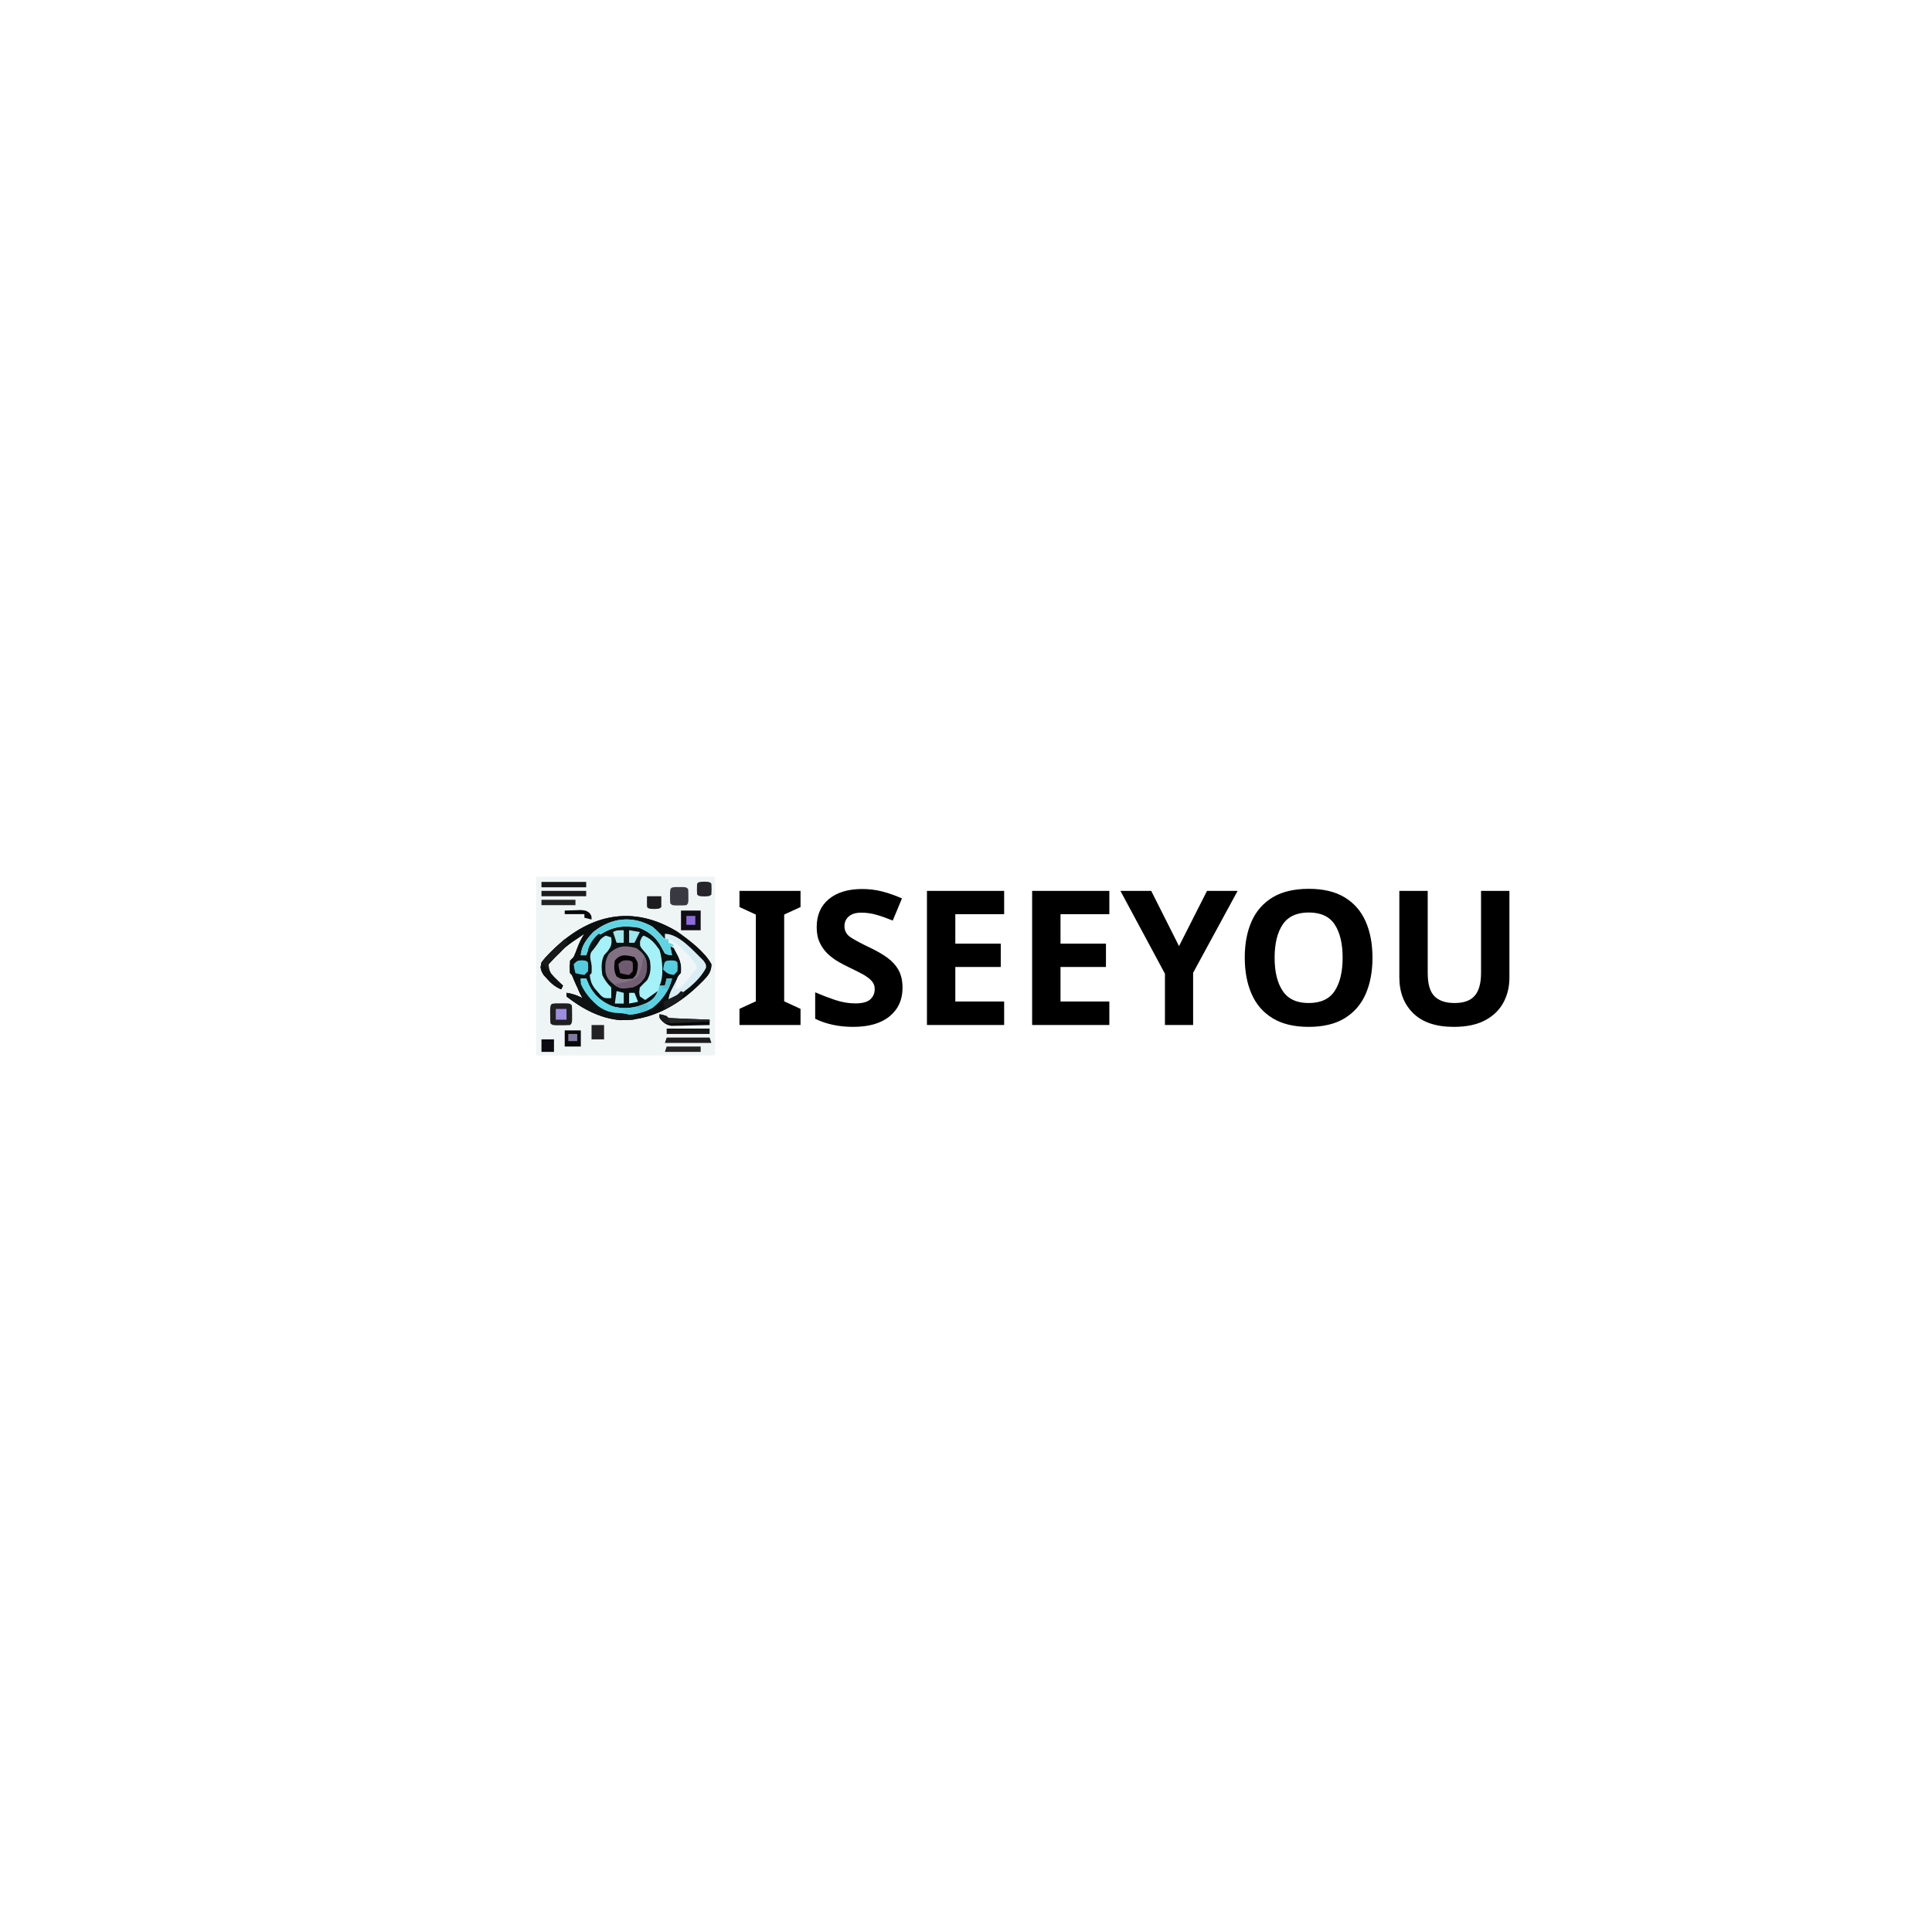
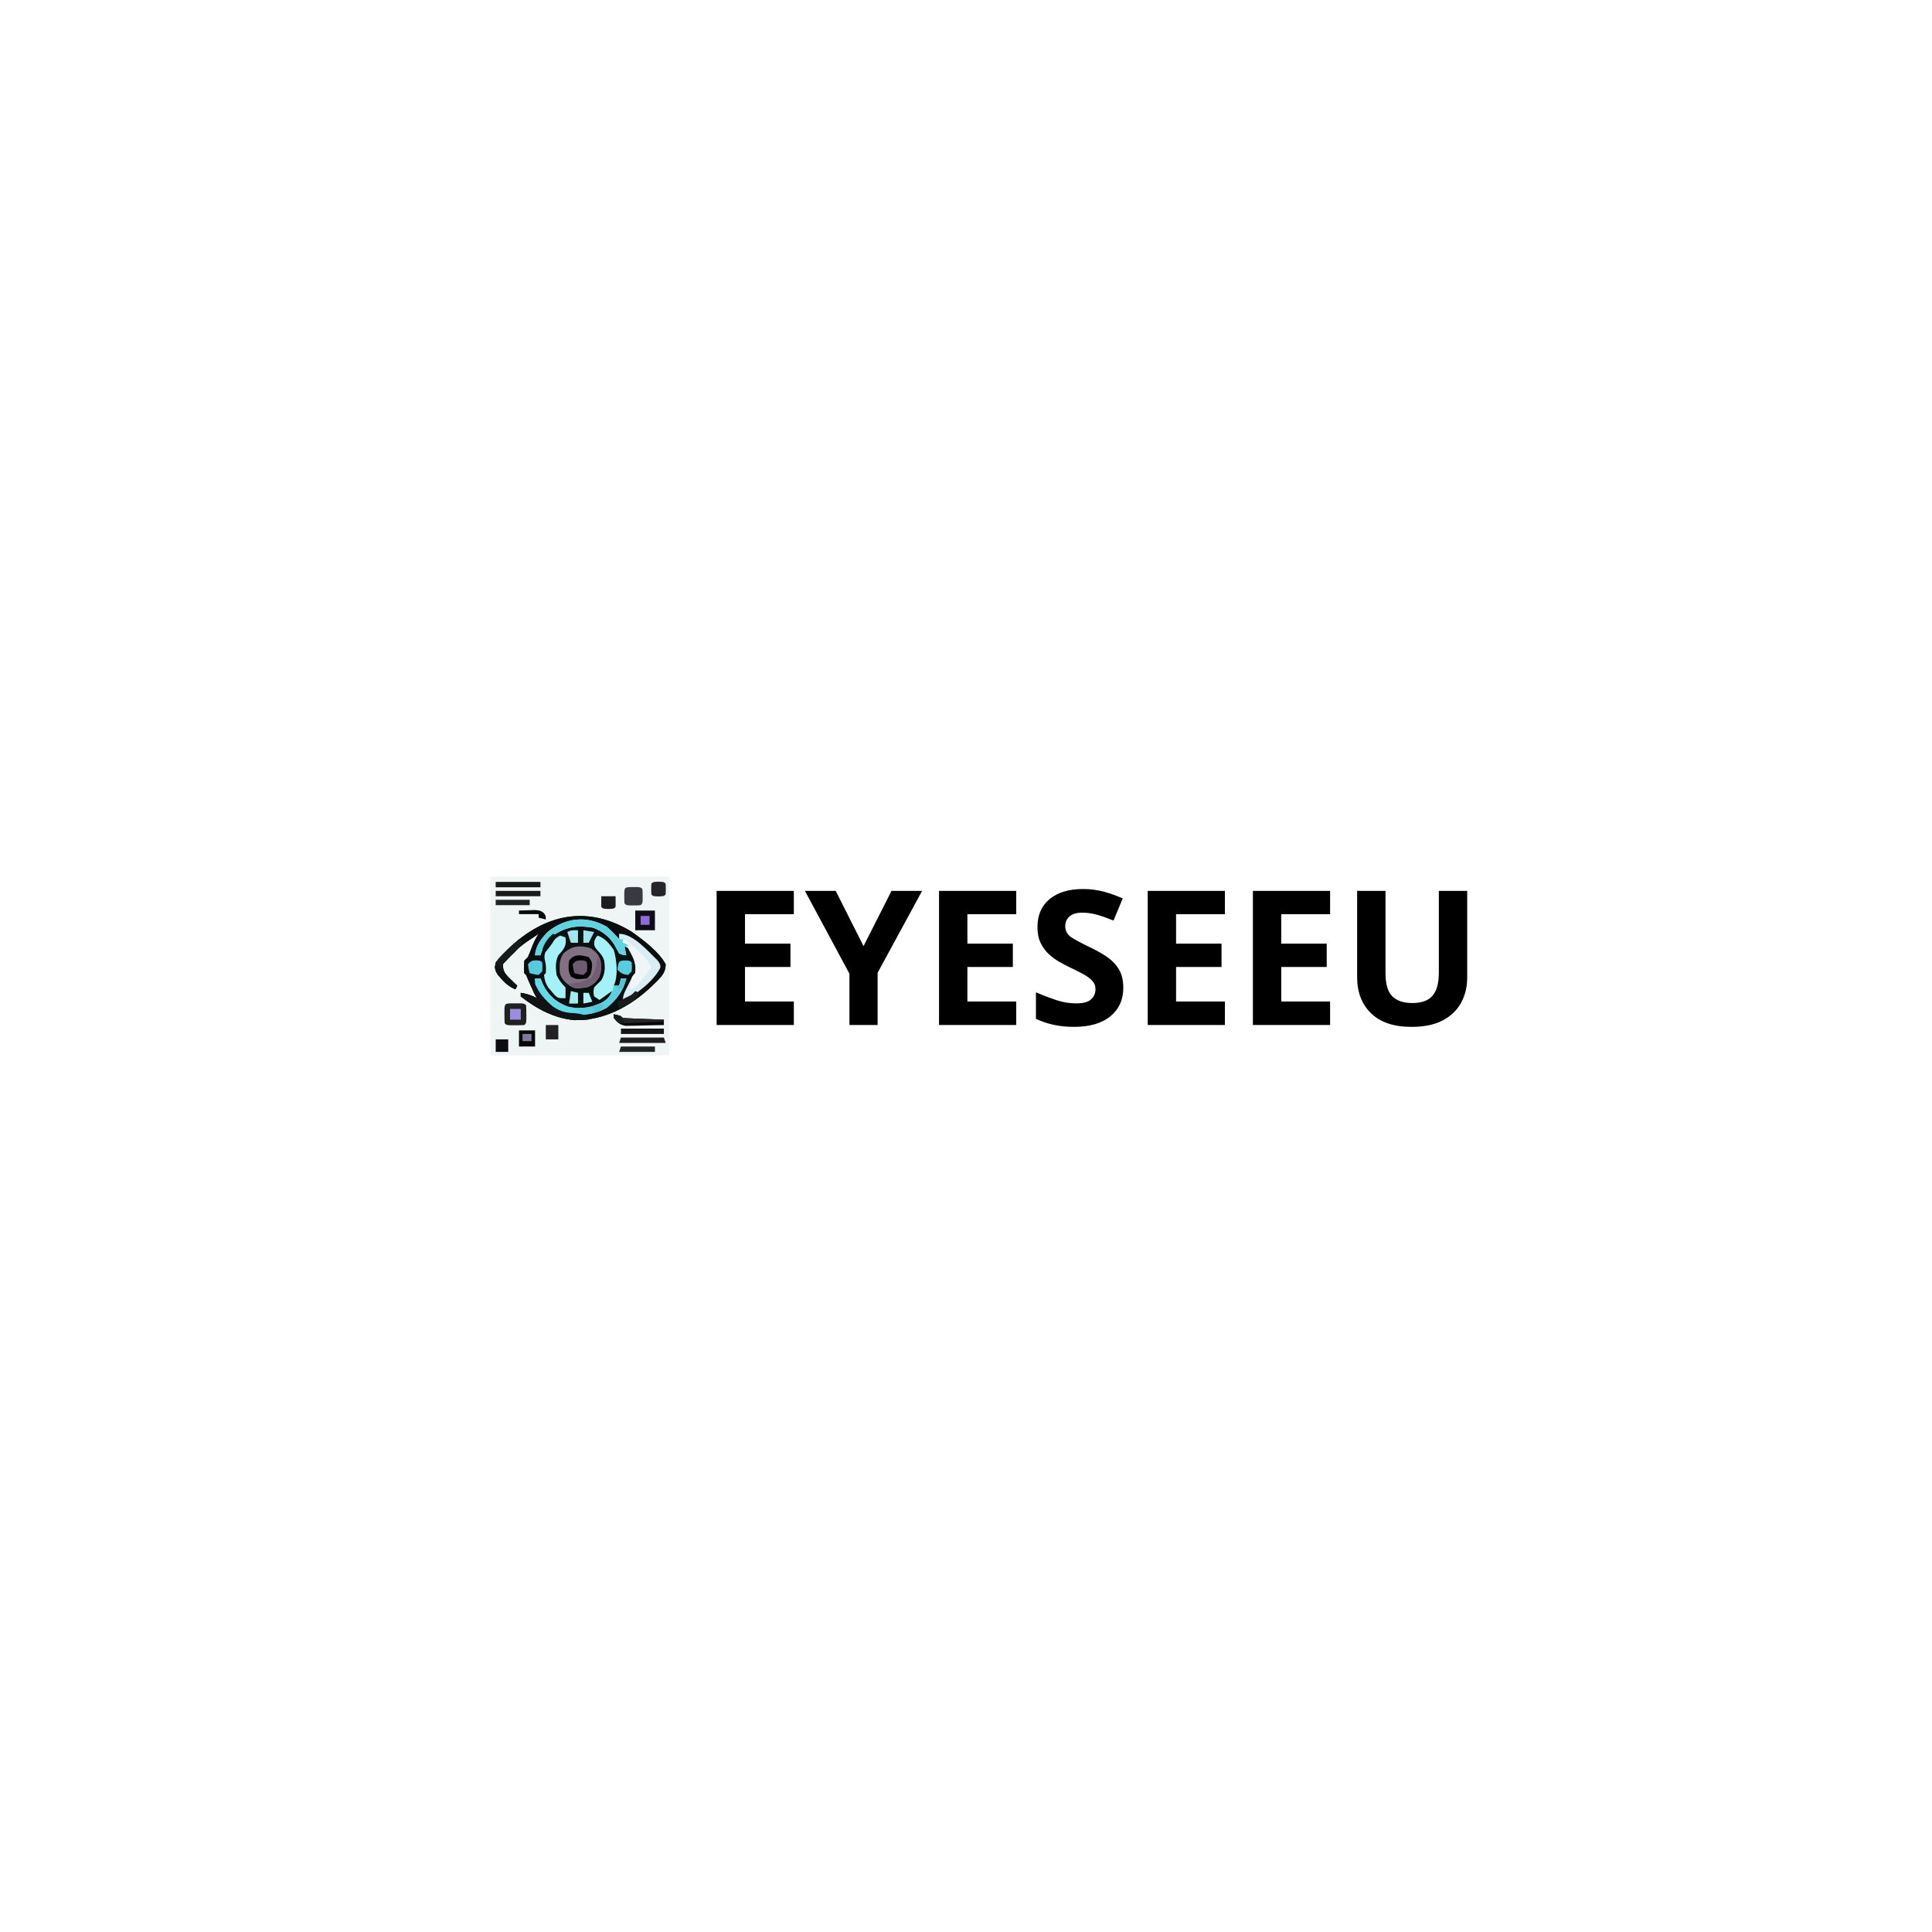
<svg xmlns="http://www.w3.org/2000/svg" version="1.1" width="1080" height="1080" viewBox="0 0 1080 1080" xml:space="preserve">
  <defs>
</defs>
-   <rect x="0" y="0" width="100%" height="100%" fill="transparent" />
-   <g transform="matrix(1 0 0 1 540 540)" id="11409b93-b635-4a99-9dd2-54150dfc3184">
- </g>
-   <g transform="matrix(1 0 0 1 540 540)" id="8a5044cb-c955-480e-bfc9-828836f46c54">
+   <g transform="matrix(1 0 0 1 540 540)" id="189bc782-c609-43cb-8359-4fcd6971e741">
    <rect style="stroke: none; stroke-width: 1; stroke-dasharray: none; stroke-linecap: butt; stroke-dashoffset: 0; stroke-linejoin: miter; stroke-miterlimit: 4; fill: rgb(255,255,255); fill-rule: nonzero; opacity: 1; visibility: hidden;" vector-effect="non-scaling-stroke" x="-540" y="-540" rx="0" ry="0" width="1080" height="1080" />
  </g>
-   <g transform="matrix(1 0 0 1 349.68 540)">
+   <g transform="matrix(1 0 0 1 540 540)" id="7da58360-1a41-4932-8e75-70f5f1489378">
+ </g>
+   <g transform="matrix(1 0 0 1 324.11 540)">
    <g style="" vector-effect="non-scaling-stroke">
      <g transform="matrix(1 0 0 1 0 0)">
        <path style="stroke: none; stroke-width: 1; stroke-dasharray: none; stroke-linecap: butt; stroke-dashoffset: 0; stroke-linejoin: miter; stroke-miterlimit: 4; fill: rgb(239,244,245); fill-rule: nonzero; opacity: 1;" vector-effect="non-scaling-stroke" transform=" translate(-50, -50)" d="M 0 0 C 33 0 66 0 100 0 C 100 33 100 66 100 100 C 67 100 34 100 0 100 C 0 67 0 34 0 0 Z" stroke-linecap="round" />
      </g>
      <g transform="matrix(1 0 0 1 0.33 1.16)">
        <path style="stroke: none; stroke-width: 1; stroke-dasharray: none; stroke-linecap: butt; stroke-dashoffset: 0; stroke-linejoin: miter; stroke-miterlimit: 4; fill: rgb(11,16,16); fill-rule: nonzero; opacity: 1;" vector-effect="non-scaling-stroke" transform=" translate(28.57, -20.36)" d="M 0 0 C 6.562 4.653 15.21 11.085 19.102 18.199 C 19.122 22.336 17.279 24.548 14.459 27.449 C 13.949 27.944 13.439 28.439 12.914 28.949 C 12.383 29.47 11.852 29.991 11.305 30.527 C -0.527 41.752 -15.193 49.732 -31.816 49.465 C -43.24 48.48 -52.988 43.119 -61.898 36.199 C -61.898 35.539 -61.898 34.879 -61.898 34.199 C -58.535 34.76 -55.907 35.618 -52.898 37.199 C -53.164 36.68 -53.43 36.16 -53.703 35.625 C -55.608 31.864 -57.352 28.124 -58.898 24.199 C -59.393 23.704 -59.393 23.704 -59.898 23.199 C -60.086 19.762 -60.086 19.762 -59.898 16.199 C -59.238 15.539 -58.578 14.879 -57.898 14.199 C -57.184 12.573 -56.523 10.924 -55.898 9.262 C -54.754 6.225 -53.714 3.922 -51.898 1.199 C -62.975 8.544 -62.975 8.544 -71.898 18.199 C -71.845 21.35 -71.245 22.77 -69.27 25.219 C -68.631 25.81 -67.993 26.402 -67.336 27.012 C -66.375 27.919 -66.375 27.919 -65.395 28.844 C -64.901 29.291 -64.407 29.738 -63.898 30.199 C -64.228 30.859 -64.558 31.519 -64.898 32.199 C -68.2 30.775 -70.256 29.06 -72.648 26.387 C -73.262 25.72 -73.876 25.054 -74.508 24.367 C -76.292 21.585 -76.584 20.449 -75.898 17.199 C -74.087 14.876 -72.38 12.969 -70.273 10.949 C -69.691 10.381 -69.108 9.814 -68.508 9.229 C -48.14 -10.027 -24.555 -14.934 0 0 Z" stroke-linecap="round" />
      </g>
      <g transform="matrix(1 0 0 1 0.33 1.16)">
        <path style="stroke: none; stroke-width: 1; stroke-dasharray: none; stroke-linecap: butt; stroke-dashoffset: 0; stroke-linejoin: miter; stroke-miterlimit: 4; fill: rgb(10,14,14); fill-rule: nonzero; opacity: 1;" vector-effect="non-scaling-stroke" transform=" translate(28.57, -20.36)" d="M 0 0 C 6.562 4.653 15.21 11.085 19.102 18.199 C 19.122 22.336 17.279 24.548 14.459 27.449 C 13.949 27.944 13.439 28.439 12.914 28.949 C 12.383 29.47 11.852 29.991 11.305 30.527 C -0.527 41.752 -15.193 49.732 -31.816 49.465 C -43.24 48.48 -52.988 43.119 -61.898 36.199 C -61.898 35.539 -61.898 34.879 -61.898 34.199 C -58.535 34.76 -55.907 35.618 -52.898 37.199 C -53.164 36.68 -53.43 36.16 -53.703 35.625 C -55.608 31.864 -57.352 28.124 -58.898 24.199 C -59.393 23.704 -59.393 23.704 -59.898 23.199 C -60.086 19.762 -60.086 19.762 -59.898 16.199 C -59.238 15.539 -58.578 14.879 -57.898 14.199 C -57.184 12.573 -56.523 10.924 -55.898 9.262 C -54.754 6.225 -53.714 3.922 -51.898 1.199 C -62.975 8.544 -62.975 8.544 -71.898 18.199 C -71.845 21.35 -71.245 22.77 -69.27 25.219 C -68.631 25.81 -67.993 26.402 -67.336 27.012 C -66.375 27.919 -66.375 27.919 -65.395 28.844 C -64.901 29.291 -64.407 29.738 -63.898 30.199 C -64.228 30.859 -64.558 31.519 -64.898 32.199 C -68.2 30.775 -70.256 29.06 -72.648 26.387 C -73.262 25.72 -73.876 25.054 -74.508 24.367 C -76.292 21.585 -76.584 20.449 -75.898 17.199 C -74.087 14.876 -72.38 12.969 -70.273 10.949 C -69.691 10.381 -69.108 9.814 -68.508 9.229 C -48.14 -10.027 -24.555 -14.934 0 0 Z M -48.562 2.059 C -51.375 5.604 -53.607 8.532 -53.898 13.199 C -52.908 13.199 -51.918 13.199 -50.898 13.199 C -50.656 12.657 -50.414 12.114 -50.164 11.555 C -46.835 4.449 -46.835 4.449 -42.898 2.199 C -44.138 4.781 -45.429 6.958 -47.086 9.324 C -49.428 13.302 -48.91 16.535 -48.16 20.965 C -47.898 23.199 -47.898 23.199 -48.898 26.199 C -46.931 31.408 -43.886 34.478 -39.898 38.199 C -38.413 37.704 -38.413 37.704 -36.898 37.199 C -36.54 33.343 -36.564 31.674 -38.836 28.449 C -39.857 27.335 -39.857 27.335 -40.898 26.199 C -42.253 23.49 -41.963 21.19 -41.898 18.199 C -41.668 18.802 -41.437 19.406 -41.199 20.027 C -38.477 26.771 -38.477 26.771 -32.898 31.199 C -27.863 31.839 -25.891 31.731 -21.398 29.324 C -20.573 28.623 -19.748 27.922 -18.898 27.199 C -18.898 26.539 -18.898 25.879 -18.898 25.199 C -18.238 25.199 -17.578 25.199 -16.898 25.199 C -18.648 30.074 -18.648 30.074 -20.898 31.199 C -21.149 33.615 -21.149 33.615 -20.898 36.199 C -19.908 36.859 -18.918 37.519 -17.898 38.199 C -15.588 36.549 -13.278 34.899 -10.898 33.199 C -12.457 36.939 -14.304 38.726 -17.836 40.512 C -24.097 43.01 -30.725 43.381 -37.23 41.539 C -43.307 38.855 -47.483 34.224 -50.273 28.262 C -50.48 27.581 -50.686 26.9 -50.898 26.199 C -51.888 26.199 -52.878 26.199 -53.898 26.199 C -53.085 33.113 -48.973 37.658 -43.738 41.875 C -37.428 46.417 -31.422 46.962 -23.898 46.199 C -17.365 44.955 -12.267 42.251 -7.898 37.199 C -4.3 32.085 -4.3 32.085 -2.898 26.199 C -3.888 26.199 -4.878 26.199 -5.898 26.199 C -6.228 27.519 -6.558 28.839 -6.898 30.199 C -7.888 30.199 -8.878 30.199 -9.898 30.199 C -9.651 28.59 -9.651 28.59 -9.398 26.949 C -8.81 23.169 -8.81 23.169 -8.898 19.199 C -7.578 20.849 -6.258 22.499 -4.898 24.199 C -2.031 23.626 -1.037 23.338 1.102 21.199 C 0.184 26.071 -2.418 30.184 -4.719 34.52 C -5.108 35.404 -5.497 36.288 -5.898 37.199 C -5.568 37.859 -5.238 38.519 -4.898 39.199 C 2.639 34.069 10.618 28.595 16.102 21.199 C 16.112 18.368 15.194 17.314 13.422 15.121 C 7.729 9.489 1.703 4.728 -4.898 0.199 C -5.558 0.529 -6.218 0.859 -6.898 1.199 C -6.898 2.189 -6.898 3.179 -6.898 4.199 C -7.482 3.511 -7.482 3.511 -8.078 2.809 C -13.493 -3.13 -19.771 -6.847 -27.961 -7.238 C -35.806 -6.367 -43.158 -3.98 -48.562 2.059 Z" stroke-linecap="round" />
      </g>
      <g transform="matrix(1 0 0 1 10.02 -3.01)">
        <path style="stroke: none; stroke-width: 1; stroke-dasharray: none; stroke-linecap: butt; stroke-dashoffset: 0; stroke-linejoin: miter; stroke-miterlimit: 4; fill: rgb(216,238,244); fill-rule: nonzero; opacity: 1;" vector-effect="non-scaling-stroke" transform=" translate(4.98, -18.99)" d="M 0 0 C 2.577 2.145 4.832 4.445 7 7 C 7 6.01 7 5.02 7 4 C 14.971 4 23.05 13.682 28.516 18.922 C 30 21 30 21 30.047 22.93 C 25.989 30.955 16.58 37.564 9 42 C 9 38.238 10.228 36.213 11.938 32.875 C 12.483 31.8 13.028 30.725 13.59 29.617 C 15 27 15 27 16 26 C 16.664 20.556 14.934 16.487 12 12 C 11.34 11.67 10.68 11.34 10 11 C 10.495 13.475 10.495 13.475 11 16 C 9.25 15.938 9.25 15.938 7 15 C 6.042 13.316 5.09 11.628 4.188 9.914 C 1.382 5.392 -2.507 2.608 -7.375 0.625 C -16.267 -0.908 -22.331 -0.122 -30 5 C -33.454 8.083 -35.573 11.59 -37 16 C -37.99 16 -38.98 16 -40 16 C -39.662 10.586 -36.581 6.829 -33 3 C -22.939 -5.106 -11.23 -6.316 0 0 Z" stroke-linecap="round" />
      </g>
-       <g transform="matrix(1 0 0 1 -6.54 10.65)">
+       <g transform="matrix(1 0 0 1 -6.55 10.65)">
        <path style="stroke: none; stroke-width: 1; stroke-dasharray: none; stroke-linecap: butt; stroke-dashoffset: 0; stroke-linejoin: miter; stroke-miterlimit: 4; fill: rgb(9,14,15); fill-rule: nonzero; opacity: 1;" vector-effect="non-scaling-stroke" transform=" translate(-15.45, -13.65)" d="M 0 0 C 1.75 1.438 1.75 1.438 3 4 C 3.111 5.415 3.191 6.832 3.25 8.25 C 3.63 13.34 5.906 15.922 9.309 19.566 C 10.885 21.216 10.885 21.216 13 21 C 13.359 17.144 13.334 15.475 11.062 12.25 C 10.382 11.508 9.701 10.765 9 10 C 7.646 7.291 7.935 4.991 8 2 C 8.66 1.67 9.32 1.34 10 1 C 10.159 1.603 10.317 2.207 10.48 2.828 C 11.603 6.674 12.56 9.484 15.188 12.562 C 18.924 14.472 21.883 14.701 26 14 C 29.253 12.482 31.599 10.654 34 8 C 34.495 9.485 34.495 9.485 35 11 C 33.688 13.188 33.688 13.188 32 15 C 31.34 15 30.68 15 30 15 C 30.66 16.98 31.32 18.96 32 21 C 32.763 20.526 33.526 20.051 34.312 19.562 C 37 18 37 18 40 17 C 39.631 19.622 39.328 20.727 37.258 22.449 C 36.554 22.858 35.85 23.266 35.125 23.688 C 34.426 24.104 33.728 24.52 33.008 24.949 C 27.191 27.994 19.969 28.049 13.68 26.387 C 8.324 24.003 4.154 19.91 1 15 C 0.309 12.246 0.309 12.246 0 10 C -1.32 10 -2.64 10 -4 10 C -4.33 10.99 -4.66 11.98 -5 13 C -5.289 12.381 -5.577 11.762 -5.875 11.125 C -6.937 8.867 -6.937 8.867 -9 7 C -9.125 4.375 -9.125 4.375 -9 2 C -5.896 0.161 -3.606 -0.555 0 0 Z" stroke-linecap="round" />
      </g>
      <g transform="matrix(1 0 0 1 0.5 5.18)">
        <path style="stroke: none; stroke-width: 1; stroke-dasharray: none; stroke-linecap: butt; stroke-dashoffset: 0; stroke-linejoin: miter; stroke-miterlimit: 4; fill: rgb(165,241,248); fill-rule: nonzero; opacity: 1;" vector-effect="non-scaling-stroke" transform=" translate(9.5, -22.18)" d="M 0 0 C 4.233 1.568 6.426 4.383 9 8 C 10.66 13.364 11.564 22.872 9 28 C 9.99 28 10.98 28 12 28 C 12.33 26.68 12.66 25.36 13 24 C 13.99 24 14.98 24 16 24 C 14.285 30.861 10.506 35.974 5.062 40.375 C -1.698 43.962 -8.441 44.988 -16 44 C -24.148 41.45 -29.948 36.291 -34.188 28.941 C -35 27 -35 27 -35 24 C -34.01 24 -33.02 24 -32 24 C -31.484 25.196 -30.969 26.392 -30.438 27.625 C -27.768 32.964 -24.011 36.554 -18.633 39.137 C -11.798 41.378 -4.837 40.798 1.625 37.75 C 5.031 35.964 6.571 34.595 8 31 C 5.69 32.65 3.38 34.3 1 36 C 0.01 35.34 -0.98 34.68 -2 34 C -2.438 31.625 -2.438 31.625 -2 29 C -0.71 27.624 0.627 26.292 2 25 C 4.149 21.316 4.254 18.196 3.629 13.984 C 2.913 11.725 1.976 10.543 0.375 8.812 C -2 6 -2 6 -1.875 3.188 C -1 1 -1 1 0 0 Z" stroke-linecap="round" />
      </g>
-       <g transform="matrix(1 0 0 1 0.35 0.78)">
+       <g transform="matrix(1 0 0 1 0.36 0.79)">
        <path style="stroke: none; stroke-width: 1; stroke-dasharray: none; stroke-linecap: butt; stroke-dashoffset: 0; stroke-linejoin: miter; stroke-miterlimit: 4; fill: rgb(130,113,130); fill-rule: nonzero; opacity: 1;" vector-effect="non-scaling-stroke" transform=" translate(5.64, -10.79)" d="M 0 0 C 2.942 2.023 4.498 3.475 5.625 6.898 C 6.295 10.541 6.08 12.763 4.875 16.312 C 2.739 19.375 1.466 20.614 -2 22 C -8.567 22.834 -8.567 22.834 -11.812 20.945 C -14.677 18.618 -16.79 16.754 -17.238 13.012 C -17.368 8.949 -17.374 6.628 -15.25 3.062 C -10.382 -1.4 -6.258 -1.696 0 0 Z" stroke-linecap="round" />
      </g>
      <g transform="matrix(1 0 0 1 -13.92 0.5)">
        <path style="stroke: none; stroke-width: 1; stroke-dasharray: none; stroke-linecap: butt; stroke-dashoffset: 0; stroke-linejoin: miter; stroke-miterlimit: 4; fill: rgb(165,241,248); fill-rule: nonzero; opacity: 1;" vector-effect="non-scaling-stroke" transform=" translate(2.92, -17.5)" d="M 0 0 C 0.99 0.33 1.98 0.66 3 1 C 3.403 4.528 3.185 5.743 1.062 8.688 C 0.382 9.451 -0.299 10.214 -1 11 C -2.732 14.464 -2.483 18.212 -2 22 C -0.767 24.713 0.881 26.881 3 29 C 3.041 31 3.043 33 3 35 C -1 35 -1 35 -2.887 33.426 C -3.481 32.728 -4.075 32.031 -4.688 31.312 C -5.289 30.628 -5.891 29.944 -6.512 29.238 C -8.153 26.771 -8.705 24.935 -9 22 C -8.67 21.67 -8.34 21.34 -8 21 C -7.814 16.967 -7.814 16.967 -8.645 13.055 C -9.242 9.604 -7.272 7.62 -5.402 4.844 C -3.794 2.729 -2.393 1.197 0 0 Z" stroke-linecap="round" />
      </g>
-       <g transform="matrix(1 0 0 1 1 -16.02)">
+       <g transform="matrix(1 0 0 1 1 -16.01)">
        <path style="stroke: none; stroke-width: 1; stroke-dasharray: none; stroke-linecap: butt; stroke-dashoffset: 0; stroke-linejoin: miter; stroke-miterlimit: 4; fill: rgb(97,212,226); fill-rule: nonzero; opacity: 1;" vector-effect="non-scaling-stroke" transform=" translate(14, -5.99)" d="M 0 0 C 2.05 1.763 3.847 3.575 5.625 5.609 C 6.306 6.298 6.306 6.298 7 7 C 7.66 7 8.32 7 9 7 C 10.625 9 10.625 9 12 11 C 11.34 11 10.68 11 10 11 C 10.495 13.475 10.495 13.475 11 16 C 9.25 15.938 9.25 15.938 7 15 C 6.042 13.316 5.09 11.628 4.188 9.914 C 1.382 5.392 -2.507 2.608 -7.375 0.625 C -16.267 -0.908 -22.331 -0.122 -30 5 C -33.454 8.083 -35.573 11.59 -37 16 C -37.99 16 -38.98 16 -40 16 C -39.662 10.586 -36.581 6.829 -33 3 C -22.949 -5.098 -11.219 -6.33 0 0 Z" stroke-linecap="round" />
      </g>
      <g transform="matrix(1 0 0 1 0.5 17.18)">
        <path style="stroke: none; stroke-width: 1; stroke-dasharray: none; stroke-linecap: butt; stroke-dashoffset: 0; stroke-linejoin: miter; stroke-miterlimit: 4; fill: rgb(91,208,226); fill-rule: nonzero; opacity: 1;" vector-effect="non-scaling-stroke" transform=" translate(-25.5, -10.18)" d="M 0 0 C 0.99 0 1.98 0 3 0 C 3.516 1.196 4.031 2.393 4.562 3.625 C 7.232 8.964 10.989 12.554 16.367 15.137 C 23.101 17.345 30.129 16.805 36.562 13.938 C 39.839 12.107 41.615 10.643 43.125 7.188 C 43.414 6.136 43.703 5.084 44 4 C 44.99 4 45.98 4 47 4 C 47.33 2.68 47.66 1.36 48 0 C 48.99 0 49.98 0 51 0 C 49.285 6.861 45.506 11.974 40.062 16.375 C 33.302 19.962 26.559 20.988 19 20 C 10.852 17.45 5.052 12.291 0.812 4.941 C 0 3 0 3 0 0 Z" stroke-linecap="round" />
      </g>
      <g transform="matrix(1 0 0 1 -14 18.57)">
        <path style="stroke: none; stroke-width: 1; stroke-dasharray: none; stroke-linecap: butt; stroke-dashoffset: 0; stroke-linejoin: miter; stroke-miterlimit: 4; fill: rgb(15,19,19); fill-rule: nonzero; opacity: 1;" vector-effect="non-scaling-stroke" transform=" translate(-12, -11.57)" d="M 0 0 C 1.065 1.597 2.118 3.205 3.078 4.867 C 7.302 12.104 11.887 16.202 20 19 C 21.413 19.198 22.83 19.365 24.25 19.5 C 28.135 20.018 28.62 20.238 31 23 C 16.344 24.057 4.386 18.843 -7 10 C -7 9.34 -7 8.68 -7 8 C -3.656 8.557 -0.967 9.352 2 11 C 1.484 10.113 0.969 9.226 0.438 8.312 C -1.087 4.8 -1.149 3.553 0 0 Z" stroke-linecap="round" />
      </g>
-       <g transform="matrix(1 0 0 1 0.28 0.69)">
+       <g transform="matrix(1 0 0 1 0.28 0.68)">
        <path style="stroke: none; stroke-width: 1; stroke-dasharray: none; stroke-linecap: butt; stroke-dashoffset: 0; stroke-linejoin: miter; stroke-miterlimit: 4; fill: rgb(4,3,4); fill-rule: nonzero; opacity: 1;" vector-effect="non-scaling-stroke" transform=" translate(4.72, -5.68)" d="M 0 0 C 2 3 2 3 1.75 6.562 C 1 10 1 10 -1 12 C -7.005 12.546 -7.005 12.546 -9.938 10.938 C -11.633 7.845 -11.431 5.445 -11 2 C -7.89 -1.981 -4.562 -1.183 0 0 Z" stroke-linecap="round" />
      </g>
      <g transform="matrix(1 0 0 1 -36 27)">
        <path style="stroke: none; stroke-width: 1; stroke-dasharray: none; stroke-linecap: butt; stroke-dashoffset: 0; stroke-linejoin: miter; stroke-miterlimit: 4; fill: rgb(32,32,33); fill-rule: nonzero; opacity: 1;" vector-effect="non-scaling-stroke" transform=" translate(-2.75, -6.13)" d="M 0 0 C 0.907 0.003 1.815 0.005 2.75 0.008 C 4.111 0.004 4.111 0.004 5.5 0 C 7.75 0.133 7.75 0.133 8.75 1.133 C 8.848 2.797 8.88 4.466 8.875 6.133 C 8.878 7.04 8.88 7.948 8.883 8.883 C 8.75 11.133 8.75 11.133 7.75 12.133 C 6.086 12.231 4.417 12.263 2.75 12.258 C 1.389 12.262 1.389 12.262 0 12.266 C -2.25 12.133 -2.25 12.133 -3.25 11.133 C -3.348 9.469 -3.38 7.8 -3.375 6.133 C -3.378 5.225 -3.38 4.318 -3.383 3.383 C -3.203 0.345 -3.038 0.179 0 0 Z" stroke-linecap="round" />
      </g>
      <g transform="matrix(1 0 0 1 32 -1)">
        <path style="stroke: none; stroke-width: 1; stroke-dasharray: none; stroke-linecap: butt; stroke-dashoffset: 0; stroke-linejoin: miter; stroke-miterlimit: 4; fill: rgb(240,246,248); fill-rule: nonzero; opacity: 1;" vector-effect="non-scaling-stroke" transform=" translate(-8, -14)" d="M 0 0 C 3.802 1.574 6.243 3.976 9.125 6.875 C 9.994 7.739 10.863 8.602 11.758 9.492 C 13.685 11.648 14.905 13.355 16 16 C 14.571 17.819 13.131 19.63 11.688 21.438 C 10.887 22.447 10.086 23.456 9.262 24.496 C 7 27 7 27 4 28 C 4.75 21.25 4.75 21.25 7 19 C 7.708 14.044 6.225 10.945 3.875 6.734 C 3 5 3 5 3 3 C 2.01 2.67 1.02 2.34 0 2 C 0 1.34 0 0.68 0 0 Z" stroke-linecap="round" />
      </g>
      <g transform="matrix(1 0 0 1 36.5 -25.5)">
        <path style="stroke: none; stroke-width: 1; stroke-dasharray: none; stroke-linecap: butt; stroke-dashoffset: 0; stroke-linejoin: miter; stroke-miterlimit: 4; fill: rgb(15,13,22); fill-rule: nonzero; opacity: 1;" vector-effect="non-scaling-stroke" transform=" translate(-5.5, -5.5)" d="M 0 0 C 3.63 0 7.26 0 11 0 C 11 3.63 11 7.26 11 11 C 7.37 11 3.74 11 0 11 C 0 7.37 0 3.74 0 0 Z" stroke-linecap="round" />
      </g>
-       <g transform="matrix(1 0 0 1 -39.81 -1)">
+       <g transform="matrix(1 0 0 1 -39.8 -1)">
        <path style="stroke: none; stroke-width: 1; stroke-dasharray: none; stroke-linecap: butt; stroke-dashoffset: 0; stroke-linejoin: miter; stroke-miterlimit: 4; fill: rgb(25,26,26); fill-rule: nonzero; opacity: 1;" vector-effect="non-scaling-stroke" transform=" translate(5.8, -14)" d="M 0 0 C 0.66 0.33 1.32 0.66 2 1 C 0.082 5.674 -3.503 8.379 -7.199 11.684 C -9.262 13.846 -9.262 13.846 -8.992 16.547 C -7.866 19.33 -6.631 20.779 -4.438 22.812 C -3.797 23.417 -3.156 24.022 -2.496 24.645 C -2.002 25.092 -1.509 25.539 -1 26 C -1.33 26.66 -1.66 27.32 -2 28 C -5.301 26.576 -7.358 24.861 -9.75 22.188 C -10.364 21.521 -10.977 20.855 -11.609 20.168 C -13 18 -13 18 -13.609 15.664 C -12.632 11.393 -9.631 9.107 -6.5 6.188 C -5.57 5.291 -5.57 5.291 -4.621 4.377 C -3.092 2.906 -1.547 1.452 0 0 Z" stroke-linecap="round" />
      </g>
      <g transform="matrix(1 0 0 1 30 -39)">
        <path style="stroke: none; stroke-width: 1; stroke-dasharray: none; stroke-linecap: butt; stroke-dashoffset: 0; stroke-linejoin: miter; stroke-miterlimit: 4; fill: rgb(57,57,66); fill-rule: nonzero; opacity: 1;" vector-effect="non-scaling-stroke" transform=" translate(-2.19, -5.13)" d="M 0 0 C 0.722 0.003 1.444 0.005 2.188 0.008 C 2.909 0.005 3.631 0.003 4.375 0 C 6.188 0.133 6.188 0.133 7.188 1.133 C 7.32 2.945 7.32 2.945 7.312 5.133 C 7.315 5.855 7.318 6.577 7.32 7.32 C 7.188 9.133 7.188 9.133 6.188 10.133 C 4.375 10.266 4.375 10.266 2.188 10.258 C 1.466 10.26 0.744 10.263 0 10.266 C -1.812 10.133 -1.812 10.133 -2.812 9.133 C -2.945 7.32 -2.945 7.32 -2.938 5.133 C -2.94 4.411 -2.943 3.689 -2.945 2.945 C -2.765 0.479 -2.467 0.181 0 0 Z" stroke-linecap="round" />
      </g>
      <g transform="matrix(1 0 0 1 33 30.23)">
        <path style="stroke: none; stroke-width: 1; stroke-dasharray: none; stroke-linecap: butt; stroke-dashoffset: 0; stroke-linejoin: miter; stroke-miterlimit: 4; fill: rgb(8,8,8); fill-rule: nonzero; opacity: 1;" vector-effect="non-scaling-stroke" transform=" translate(-14, -3.23)" d="M 0 0 C 3.875 0.875 3.875 0.875 5 2 C 6.706 2.157 8.417 2.251 10.129 2.316 C 11.681 2.379 11.681 2.379 13.264 2.443 C 14.352 2.483 15.441 2.522 16.562 2.562 C 17.655 2.606 18.747 2.649 19.873 2.693 C 22.582 2.8 25.291 2.902 28 3 C 28 3.99 28 4.98 28 6 C 24.084 6.116 20.168 6.187 16.25 6.25 C 14.583 6.3 14.583 6.3 12.883 6.352 C 11.813 6.364 10.743 6.377 9.641 6.391 C 8.164 6.422 8.164 6.422 6.657 6.454 C 3.271 5.875 2.092 4.667 0 2 C 0 1.34 0 0.68 0 0 Z" stroke-linecap="round" />
      </g>
      <g transform="matrix(1 0 0 1 -12.5 16.61)">
        <path style="stroke: none; stroke-width: 1; stroke-dasharray: none; stroke-linecap: butt; stroke-dashoffset: 0; stroke-linejoin: miter; stroke-miterlimit: 4; fill: rgb(98,218,232); fill-rule: nonzero; opacity: 1;" vector-effect="non-scaling-stroke" transform=" translate(-12.5, -9.61)" d="M 0 0 C 0.99 0 1.98 0 3 0 C 3.516 1.196 4.031 2.393 4.562 3.625 C 8.637 11.632 14.511 14.578 22.84 17.336 C 23.553 17.555 24.266 17.774 25 18 C 25 18.33 25 18.66 25 19 C 18.953 19.63 14.877 19.091 9.855 15.562 C 5.676 12.043 2.146 8.065 0 3 C 0 2.01 0 1.02 0 0 Z" stroke-linecap="round" />
      </g>
      <g transform="matrix(1 0 0 1 -29.5 40.5)">
        <path style="stroke: none; stroke-width: 1; stroke-dasharray: none; stroke-linecap: butt; stroke-dashoffset: 0; stroke-linejoin: miter; stroke-miterlimit: 4; fill: rgb(8,8,8); fill-rule: nonzero; opacity: 1;" vector-effect="non-scaling-stroke" transform=" translate(-4.5, -4.5)" d="M 0 0 C 2.97 0 5.94 0 9 0 C 9 2.97 9 5.94 9 9 C 6.03 9 3.06 9 0 9 C 0 6.03 0 3.06 0 0 Z" stroke-linecap="round" />
      </g>
      <g transform="matrix(1 0 0 1 35 41.5)">
        <path style="stroke: none; stroke-width: 1; stroke-dasharray: none; stroke-linecap: butt; stroke-dashoffset: 0; stroke-linejoin: miter; stroke-miterlimit: 4; fill: rgb(30,30,30); fill-rule: nonzero; opacity: 1;" vector-effect="non-scaling-stroke" transform=" translate(-12, -1.5)" d="M 0 0 C 7.92 0 15.84 0 24 0 C 24.33 0.99 24.66 1.98 25 3 C 16.42 3 7.84 3 -1 3 C -0.67 2.01 -0.34 1.02 0 0 Z" stroke-linecap="round" />
      </g>
      <g transform="matrix(1 0 0 1 -34.5 -40.5)">
        <path style="stroke: none; stroke-width: 1; stroke-dasharray: none; stroke-linecap: butt; stroke-dashoffset: 0; stroke-linejoin: miter; stroke-miterlimit: 4; fill: rgb(27,27,27); fill-rule: nonzero; opacity: 1;" vector-effect="non-scaling-stroke" transform=" translate(-12.5, -1.5)" d="M 0 0 C 8.25 0 16.5 0 25 0 C 25 0.99 25 1.98 25 3 C 16.75 3 8.5 3 0 3 C 0 2.01 0 1.02 0 0 Z" stroke-linecap="round" />
      </g>
      <g transform="matrix(1 0 0 1 -34.5 -45.5)">
        <path style="stroke: none; stroke-width: 1; stroke-dasharray: none; stroke-linecap: butt; stroke-dashoffset: 0; stroke-linejoin: miter; stroke-miterlimit: 4; fill: rgb(23,24,24); fill-rule: nonzero; opacity: 1;" vector-effect="non-scaling-stroke" transform=" translate(-12.5, -1.5)" d="M 0 0 C 8.25 0 16.5 0 25 0 C 25 0.99 25 1.98 25 3 C 16.75 3 8.5 3 0 3 C 0 2.01 0 1.02 0 0 Z" stroke-linecap="round" />
      </g>
      <g transform="matrix(1 0 0 1 35 36.5)">
        <path style="stroke: none; stroke-width: 1; stroke-dasharray: none; stroke-linecap: butt; stroke-dashoffset: 0; stroke-linejoin: miter; stroke-miterlimit: 4; fill: rgb(22,22,22); fill-rule: nonzero; opacity: 1;" vector-effect="non-scaling-stroke" transform=" translate(-12, -1.5)" d="M 0 0 C 7.92 0 15.84 0 24 0 C 24 0.99 24 1.98 24 3 C 16.08 3 8.16 3 0 3 C 0 2.01 0 1.02 0 0 Z" stroke-linecap="round" />
      </g>
      <g transform="matrix(1 0 0 1 2.98 3.62)">
        <path style="stroke: none; stroke-width: 1; stroke-dasharray: none; stroke-linecap: butt; stroke-dashoffset: 0; stroke-linejoin: miter; stroke-miterlimit: 4; fill: rgb(114,94,114); fill-rule: nonzero; opacity: 1;" vector-effect="non-scaling-stroke" transform=" translate(7.02, -8.62)" d="M 0 0 C 2.26 3.39 2.215 5.039 1.617 8.996 C 0.621 12.232 -1.421 13.924 -4 16 C -6.229 17.114 -7.531 17.165 -10 17.188 C -11.052 17.209 -11.052 17.209 -12.125 17.23 C -14 17 -14 17 -16 15 C -14.987 14.853 -14.987 14.853 -13.953 14.703 C -8.469 13.791 -8.469 13.791 -3.5 11.438 C -1.297 7.858 -0.668 4.114 0 0 Z" stroke-linecap="round" />
      </g>
-       <g transform="matrix(1 0 0 1 44 -43.01)">
+       <g transform="matrix(1 0 0 1 44 -43)">
        <path style="stroke: none; stroke-width: 1; stroke-dasharray: none; stroke-linecap: butt; stroke-dashoffset: 0; stroke-linejoin: miter; stroke-miterlimit: 4; fill: rgb(38,37,43); fill-rule: nonzero; opacity: 1;" vector-effect="non-scaling-stroke" transform=" translate(0, -4.13)" d="M 0 0 C 3 0.125 3 0.125 4 1.125 C 4.125 4.125 4.125 4.125 4 7.125 C 3 8.125 3 8.125 0 8.25 C -3 8.125 -3 8.125 -4 7.125 C -4.125 4.125 -4.125 4.125 -4 1.125 C -3 0.125 -3 0.125 0 0 Z" stroke-linecap="round" />
      </g>
      <g transform="matrix(1 0 0 1 32 46.5)">
        <path style="stroke: none; stroke-width: 1; stroke-dasharray: none; stroke-linecap: butt; stroke-dashoffset: 0; stroke-linejoin: miter; stroke-miterlimit: 4; fill: rgb(36,36,37); fill-rule: nonzero; opacity: 1;" vector-effect="non-scaling-stroke" transform=" translate(-9, -1.5)" d="M 0 0 C 6.27 0 12.54 0 19 0 C 19 0.99 19 1.98 19 3 C 12.4 3 5.8 3 -1 3 C -0.67 2.01 -0.34 1.02 0 0 Z" stroke-linecap="round" />
      </g>
      <g transform="matrix(1 0 0 1 -37.5 -35.5)">
        <path style="stroke: none; stroke-width: 1; stroke-dasharray: none; stroke-linecap: butt; stroke-dashoffset: 0; stroke-linejoin: miter; stroke-miterlimit: 4; fill: rgb(33,34,34); fill-rule: nonzero; opacity: 1;" vector-effect="non-scaling-stroke" transform=" translate(-9.5, -1.5)" d="M 0 0 C 6.27 0 12.54 0 19 0 C 19 0.99 19 1.98 19 3 C 12.73 3 6.46 3 0 3 C 0 2.01 0 1.02 0 0 Z" stroke-linecap="round" />
      </g>
      <g transform="matrix(1 0 0 1 -15.5 37)">
        <path style="stroke: none; stroke-width: 1; stroke-dasharray: none; stroke-linecap: butt; stroke-dashoffset: 0; stroke-linejoin: miter; stroke-miterlimit: 4; fill: rgb(34,34,36); fill-rule: nonzero; opacity: 1;" vector-effect="non-scaling-stroke" transform=" translate(-3.5, -4)" d="M 0 0 C 2.31 0 4.62 0 7 0 C 7 2.64 7 5.28 7 8 C 4.69 8 2.38 8 0 8 C 0 5.36 0 2.72 0 0 Z" stroke-linecap="round" />
      </g>
      <g transform="matrix(1 0 0 1 16 -35.44)">
        <path style="stroke: none; stroke-width: 1; stroke-dasharray: none; stroke-linecap: butt; stroke-dashoffset: 0; stroke-linejoin: miter; stroke-miterlimit: 4; fill: rgb(29,29,32); fill-rule: nonzero; opacity: 1;" vector-effect="non-scaling-stroke" transform=" translate(-4, -3.56)" d="M 0 0 C 2.64 0 5.28 0 8 0 C 8.043 2 8.041 4 8 6 C 7 7 7 7 4 7.125 C 1 7 1 7 0 6 C -0.041 4 -0.043 2 0 0 Z" stroke-linecap="round" />
      </g>
-       <g transform="matrix(1 0 0 1 -24.93 0.9)">
+       <g transform="matrix(1 0 0 1 -24.93 0.91)">
        <path style="stroke: none; stroke-width: 1; stroke-dasharray: none; stroke-linecap: butt; stroke-dashoffset: 0; stroke-linejoin: miter; stroke-miterlimit: 4; fill: rgb(86,203,221); fill-rule: nonzero; opacity: 1;" vector-effect="non-scaling-stroke" transform=" translate(0.49, -4.09)" d="M 0 0 C 2.438 0.188 2.438 0.188 3.438 1.188 C 3.625 3.625 3.625 3.625 3.438 6.188 C 2.777 6.848 2.118 7.508 1.438 8.188 C -1.188 7.812 -1.188 7.812 -3.562 7.188 C -4.188 4.812 -4.188 4.812 -4.562 2.188 C -2.562 0.188 -2.562 0.188 0 0 Z" stroke-linecap="round" />
      </g>
-       <g transform="matrix(1 0 0 1 0.07 0.9)">
+       <g transform="matrix(1 0 0 1 0.07 0.91)">
        <path style="stroke: none; stroke-width: 1; stroke-dasharray: none; stroke-linecap: butt; stroke-dashoffset: 0; stroke-linejoin: miter; stroke-miterlimit: 4; fill: rgb(111,91,111); fill-rule: nonzero; opacity: 1;" vector-effect="non-scaling-stroke" transform=" translate(0.49, -4.09)" d="M 0 0 C 2.438 0.188 2.438 0.188 3.438 1.188 C 3.625 3.625 3.625 3.625 3.438 6.188 C 2.777 6.848 2.118 7.508 1.438 8.188 C -1.188 7.812 -1.188 7.812 -3.562 7.188 C -4.188 4.812 -4.188 4.812 -4.562 2.188 C -2.562 0.188 -2.562 0.188 0 0 Z" stroke-linecap="round" />
      </g>
-       <g transform="matrix(1 0 0 1 25.07 0.93)">
+       <g transform="matrix(1 0 0 1 25.07 0.94)">
        <path style="stroke: none; stroke-width: 1; stroke-dasharray: none; stroke-linecap: butt; stroke-dashoffset: 0; stroke-linejoin: miter; stroke-miterlimit: 4; fill: rgb(87,205,224); fill-rule: nonzero; opacity: 1;" vector-effect="non-scaling-stroke" transform=" translate(0.43, -4.06)" d="M 0 0 C 2.5 0.125 2.5 0.125 3.5 1.125 C 3.688 3.562 3.688 3.562 3.5 6.125 C 2.84 6.785 2.18 7.445 1.5 8.125 C -1.435 7.758 -2.364 7.261 -4.5 5.125 C -3.752 0.188 -3.752 0.188 0 0 Z" stroke-linecap="round" />
      </g>
      <g transform="matrix(1 0 0 1 -43.5 44.5)">
        <path style="stroke: none; stroke-width: 1; stroke-dasharray: none; stroke-linecap: butt; stroke-dashoffset: 0; stroke-linejoin: miter; stroke-miterlimit: 4; fill: rgb(12,10,18); fill-rule: nonzero; opacity: 1;" vector-effect="non-scaling-stroke" transform=" translate(-3.5, -3.5)" d="M 0 0 C 2.31 0 4.62 0 7 0 C 7 2.31 7 4.62 7 7 C 4.69 7 2.38 7 0 7 C 0 4.69 0 2.38 0 0 Z" stroke-linecap="round" />
      </g>
      <g transform="matrix(1 0 0 1 -40.93 6)">
        <path style="stroke: none; stroke-width: 1; stroke-dasharray: none; stroke-linecap: butt; stroke-dashoffset: 0; stroke-linejoin: miter; stroke-miterlimit: 4; fill: rgb(15,16,16); fill-rule: nonzero; opacity: 1;" vector-effect="non-scaling-stroke" transform=" translate(-5.07, -7)" d="M 0 0 C 0.516 0.681 1.031 1.361 1.562 2.062 C 4.501 5.603 7.708 8.791 11 12 C 10.67 12.66 10.34 13.32 10 14 C 6.67 12.568 4.601 10.818 2.188 8.125 C 1.562 7.447 0.937 6.769 0.293 6.07 C -1 4 -1 4 -0.699 1.742 C -0.468 1.167 -0.238 0.592 0 0 Z" stroke-linecap="round" />
      </g>
      <g transform="matrix(1 0 0 1 33 29.5)">
        <path style="stroke: none; stroke-width: 1; stroke-dasharray: none; stroke-linecap: butt; stroke-dashoffset: 0; stroke-linejoin: miter; stroke-miterlimit: 4; fill: rgb(36,37,37); fill-rule: nonzero; opacity: 1;" vector-effect="non-scaling-stroke" transform=" translate(-14, -2.5)" d="M 0 0 C 3.875 0.875 3.875 0.875 5 2 C 6.706 2.157 8.417 2.251 10.129 2.316 C 11.681 2.379 11.681 2.379 13.264 2.443 C 14.352 2.483 15.441 2.522 16.562 2.562 C 17.655 2.606 18.747 2.649 19.873 2.693 C 22.582 2.8 25.291 2.902 28 3 C 28 3.33 28 3.66 28 4 C 24.396 4.168 20.792 4.334 17.188 4.5 C 16.163 4.548 15.139 4.595 14.084 4.645 C 13.101 4.69 12.118 4.735 11.105 4.781 C 10.199 4.823 9.294 4.865 8.36 4.908 C 3.137 5.111 3.137 5.111 1.312 3.625 C 0 2 0 2 0 0 Z" stroke-linecap="round" />
      </g>
      <g transform="matrix(1 0 0 1 -36 27)">
        <path style="stroke: none; stroke-width: 1; stroke-dasharray: none; stroke-linecap: butt; stroke-dashoffset: 0; stroke-linejoin: miter; stroke-miterlimit: 4; fill: rgb(157,140,224); fill-rule: nonzero; opacity: 1;" vector-effect="non-scaling-stroke" transform=" translate(-3, -3)" d="M 0 0 C 1.98 0 3.96 0 6 0 C 6 1.98 6 3.96 6 6 C 4.02 6 2.04 6 0 6 C 0 4.02 0 2.04 0 0 Z" stroke-linecap="round" />
      </g>
-       <g transform="matrix(1 0 0 1 -26.5 -28.64)">
+       <g transform="matrix(1 0 0 1 -26.5 -28.65)">
        <path style="stroke: none; stroke-width: 1; stroke-dasharray: none; stroke-linecap: butt; stroke-dashoffset: 0; stroke-linejoin: miter; stroke-miterlimit: 4; fill: rgb(7,8,8); fill-rule: nonzero; opacity: 1;" vector-effect="non-scaling-stroke" transform=" translate(-7.5, -2.35)" d="M 0 0 C 1.937 -0.081 3.875 -0.139 5.812 -0.188 C 6.891 -0.222 7.97 -0.257 9.082 -0.293 C 12 0 12 0 13.887 1.387 C 15 3 15 3 15 5 C 13.68 4.67 12.36 4.34 11 4 C 11 3.34 11 2.68 11 2 C 7.37 2 3.74 2 0 2 C 0 1.34 0 0.68 0 0 Z" stroke-linecap="round" />
      </g>
      <g transform="matrix(1 0 0 1 27 19)">
        <path style="stroke: none; stroke-width: 1; stroke-dasharray: none; stroke-linecap: butt; stroke-dashoffset: 0; stroke-linejoin: miter; stroke-miterlimit: 4; fill: rgb(25,27,28); fill-rule: nonzero; opacity: 1;" vector-effect="non-scaling-stroke" transform=" translate(4, -5)" d="M 0 0 C 0.66 0.33 1.32 0.66 2 1 C 0.556 4.713 -1.122 5.949 -4.625 7.75 C -5.442 8.178 -6.26 8.606 -7.102 9.047 C -7.728 9.361 -8.355 9.676 -9 10 C -9.33 8.68 -9.66 7.36 -10 6 C -9.446 5.734 -8.891 5.469 -8.32 5.195 C -7.596 4.842 -6.871 4.489 -6.125 4.125 C -5.406 3.777 -4.686 3.429 -3.945 3.07 C -1.849 2.034 -1.849 2.034 0 0 Z" stroke-linecap="round" />
      </g>
      <g transform="matrix(1 0 0 1 -4 -16.5)">
        <path style="stroke: none; stroke-width: 1; stroke-dasharray: none; stroke-linecap: butt; stroke-dashoffset: 0; stroke-linejoin: miter; stroke-miterlimit: 4; fill: rgb(159,232,237); fill-rule: nonzero; opacity: 1;" vector-effect="non-scaling-stroke" transform=" translate(3, -3.5)" d="M 0 0 C 0 2.31 0 4.62 0 7 C -1.32 7 -2.64 7 -4 7 C -4.66 5.02 -5.32 3.04 -6 1 C -4 0 -4 0 0 0 Z" stroke-linecap="round" />
      </g>
      <g transform="matrix(1 0 0 1 -17 -13)">
        <path style="stroke: none; stroke-width: 1; stroke-dasharray: none; stroke-linecap: butt; stroke-dashoffset: 0; stroke-linejoin: miter; stroke-miterlimit: 4; fill: rgb(10,18,19); fill-rule: nonzero; opacity: 1;" vector-effect="non-scaling-stroke" transform=" translate(2, -5)" d="M 0 0 C 0.66 0.33 1.32 0.66 2 1 C 0.473 4.436 -1.599 7.119 -4 10 C -4.66 9.67 -5.32 9.34 -6 9 C -4.688 5.063 -3.081 2.773 0 0 Z" stroke-linecap="round" />
      </g>
      <g transform="matrix(1 0 0 1 -3.5 17.5)">
        <path style="stroke: none; stroke-width: 1; stroke-dasharray: none; stroke-linecap: butt; stroke-dashoffset: 0; stroke-linejoin: miter; stroke-miterlimit: 4; fill: rgb(162,236,241); fill-rule: nonzero; opacity: 1;" vector-effect="non-scaling-stroke" transform=" translate(-1.5, -3.5)" d="M 0 0 C 1.98 0.495 1.98 0.495 4 1 C 4 2.98 4 4.96 4 7 C 2.35 7 0.7 7 -1 7 C -0.67 4.69 -0.34 2.38 0 0 Z" stroke-linecap="round" />
      </g>
      <g transform="matrix(1 0 0 1 5 -16.5)">
        <path style="stroke: none; stroke-width: 1; stroke-dasharray: none; stroke-linecap: butt; stroke-dashoffset: 0; stroke-linejoin: miter; stroke-miterlimit: 4; fill: rgb(157,230,237); fill-rule: nonzero; opacity: 1;" vector-effect="non-scaling-stroke" transform=" translate(-3, -3.5)" d="M 0 0 C 2.97 0.495 2.97 0.495 6 1 C 5.01 2.98 4.02 4.96 3 7 C 2.01 7 1.02 7 0 7 C 0 4.69 0 2.38 0 0 Z" stroke-linecap="round" />
      </g>
      <g transform="matrix(1 0 0 1 36.5 -25.5)">
        <path style="stroke: none; stroke-width: 1; stroke-dasharray: none; stroke-linecap: butt; stroke-dashoffset: 0; stroke-linejoin: miter; stroke-miterlimit: 4; fill: rgb(141,107,221); fill-rule: nonzero; opacity: 1;" vector-effect="non-scaling-stroke" transform=" translate(-2.5, -2.5)" d="M 0 0 C 1.65 0 3.3 0 5 0 C 5 1.65 5 3.3 5 5 C 3.35 5 1.7 5 0 5 C 0 3.35 0 1.7 0 0 Z" stroke-linecap="round" />
      </g>
      <g transform="matrix(1 0 0 1 4.5 18)">
        <path style="stroke: none; stroke-width: 1; stroke-dasharray: none; stroke-linecap: butt; stroke-dashoffset: 0; stroke-linejoin: miter; stroke-miterlimit: 4; fill: rgb(168,246,252); fill-rule: nonzero; opacity: 1;" vector-effect="non-scaling-stroke" transform=" translate(-2.5, -3)" d="M 0 0 C 0.99 0 1.98 0 3 0 C 3.66 1.65 4.32 3.3 5 5 C 3.35 5.33 1.7 5.66 0 6 C 0 4.02 0 2.04 0 0 Z" stroke-linecap="round" />
      </g>
      <g transform="matrix(1 0 0 1 -29.5 40)">
        <path style="stroke: none; stroke-width: 1; stroke-dasharray: none; stroke-linecap: butt; stroke-dashoffset: 0; stroke-linejoin: miter; stroke-miterlimit: 4; fill: rgb(128,121,162); fill-rule: nonzero; opacity: 1;" vector-effect="non-scaling-stroke" transform=" translate(-2.5, -2)" d="M 0 0 C 1.65 0 3.3 0 5 0 C 5 1.32 5 2.64 5 4 C 3.35 4 1.7 4 0 4 C 0 2.68 0 1.36 0 0 Z" stroke-linecap="round" />
      </g>
      <g transform="matrix(1 0 0 1 22 29.5)">
        <path style="stroke: none; stroke-width: 1; stroke-dasharray: none; stroke-linecap: butt; stroke-dashoffset: 0; stroke-linejoin: miter; stroke-miterlimit: 4; fill: rgb(25,26,26); fill-rule: nonzero; opacity: 1;" vector-effect="non-scaling-stroke" transform=" translate(-3, -2.5)" d="M 0 0 C 1.875 0.25 1.875 0.25 4 1 C 5.25 3.062 5.25 3.062 6 5 C 3 5 3 5 1.312 3.625 C 0 2 0 2 0 0 Z" stroke-linecap="round" />
      </g>
      <g transform="matrix(1 0 0 1 23 10)">
        <path style="stroke: none; stroke-width: 1; stroke-dasharray: none; stroke-linecap: butt; stroke-dashoffset: 0; stroke-linejoin: miter; stroke-miterlimit: 4; fill: rgb(84,194,210); fill-rule: nonzero; opacity: 1;" vector-effect="non-scaling-stroke" transform=" translate(0, -3)" d="M 0 0 C 0.99 0 1.98 0 3 0 C 2.34 1.98 1.68 3.96 1 6 C -0.32 5.67 -1.64 5.34 -3 5 C -2.34 4.67 -1.68 4.34 -1 4 C -0.348 1.975 -0.348 1.975 0 0 Z" stroke-linecap="round" />
      </g>
      <g transform="matrix(1 0 0 1 9.5 23.5)">
        <path style="stroke: none; stroke-width: 1; stroke-dasharray: none; stroke-linecap: butt; stroke-dashoffset: 0; stroke-linejoin: miter; stroke-miterlimit: 4; fill: rgb(85,196,212); fill-rule: nonzero; opacity: 1;" vector-effect="non-scaling-stroke" transform=" translate(1.5, -2.5)" d="M 0 0 C 0.66 0.33 1.32 0.66 2 1 C 1.67 1.99 1.34 2.98 1 4 C -1.062 4.688 -1.062 4.688 -3 5 C -3 4.34 -3 3.68 -3 3 C -3.66 2.67 -4.32 2.34 -5 2 C -2.625 0.938 -2.625 0.938 0 0 Z" stroke-linecap="round" />
      </g>
    </g>
  </g>
-   <g transform="matrix(1 0 0 1 633.46 540)" style="" id="19006c82-d977-4969-b60e-ea0c78f05ae8">
+   <g transform="matrix(1 0 0 1 622.88 540)" style="" id="9600c551-e540-4699-98ce-690df758d2ed">
    <text xml:space="preserve" font-family="Raleway" font-size="105" font-style="normal" font-weight="900" style="stroke: none; stroke-width: 1; stroke-dasharray: none; stroke-linecap: butt; stroke-dashoffset: 0; stroke-linejoin: miter; stroke-miterlimit: 4; fill: rgb(0,0,0); fill-rule: nonzero; opacity: 1; white-space: pre;">
-       <tspan x="-223.44" y="32.98">ISEEYOU</tspan>
+       <tspan x="-231.73" y="32.98">EYESEEU</tspan>
    </text>
  </g>
-   <g transform="matrix(NaN NaN NaN NaN 0 0)">
-     <g style="">
- </g>
-   </g>
-   <g transform="matrix(NaN NaN NaN NaN 0 0)">
-     <g style="">
- </g>
-   </g>
</svg>
